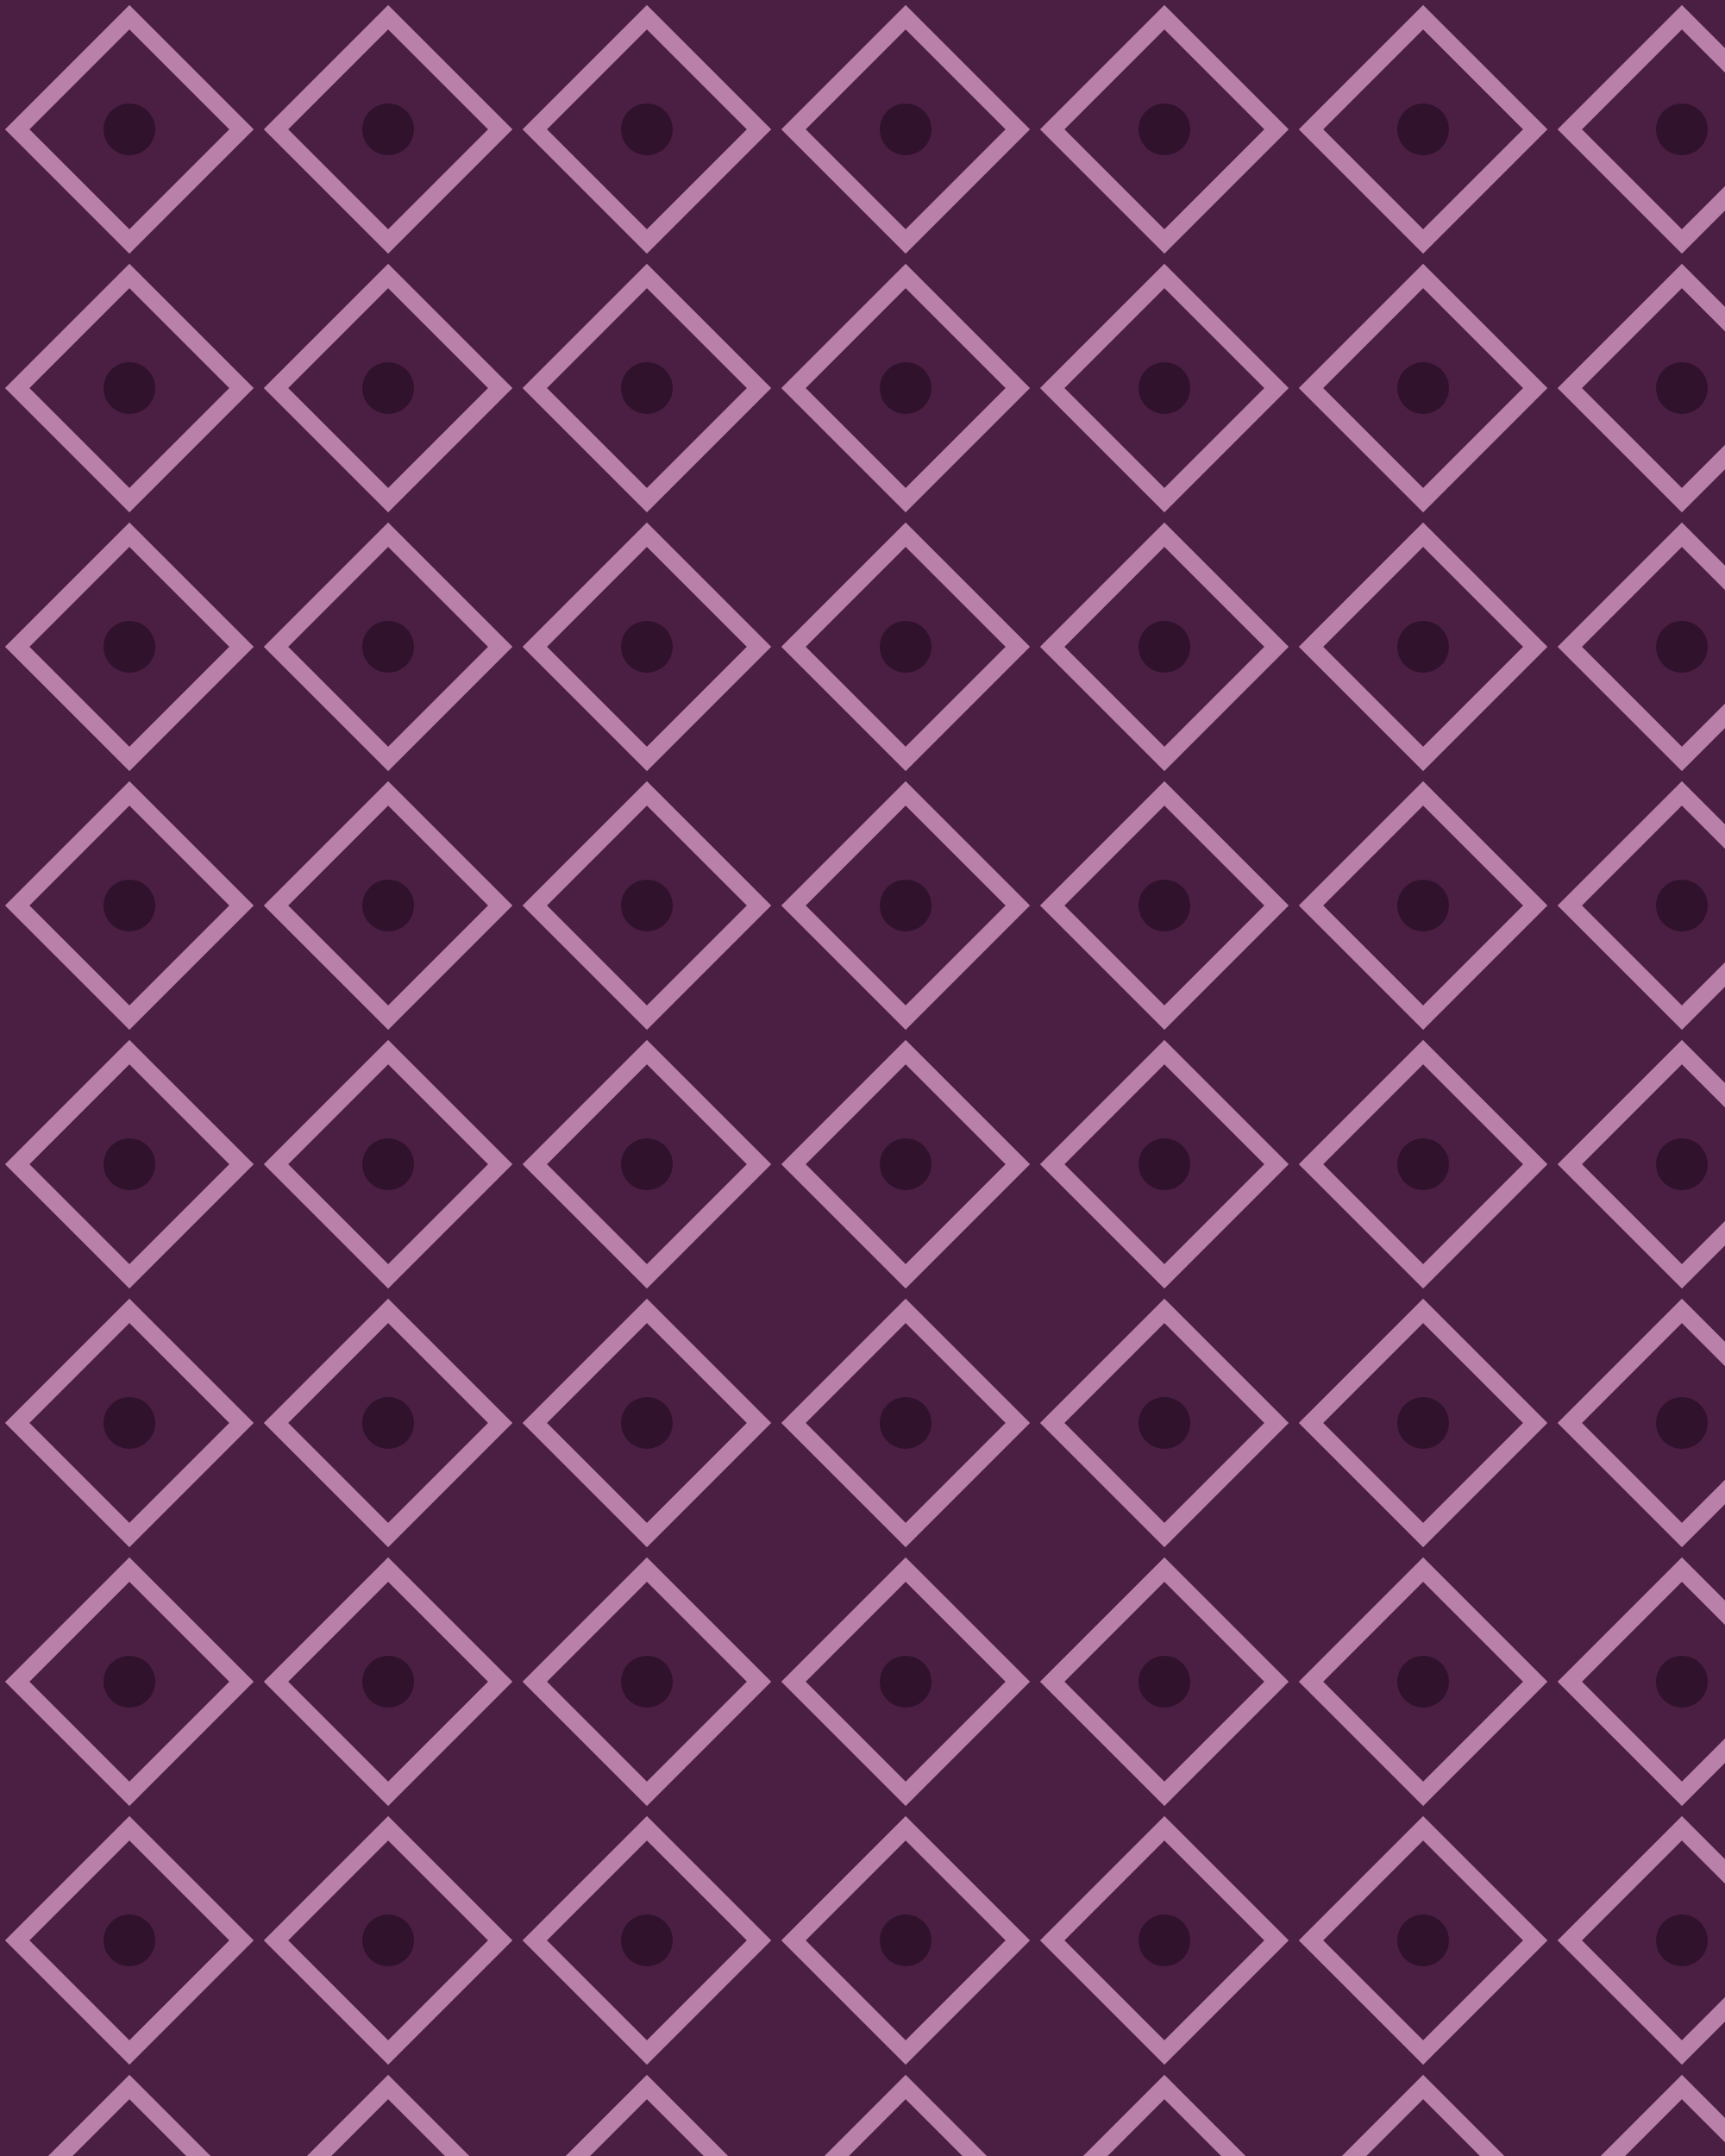
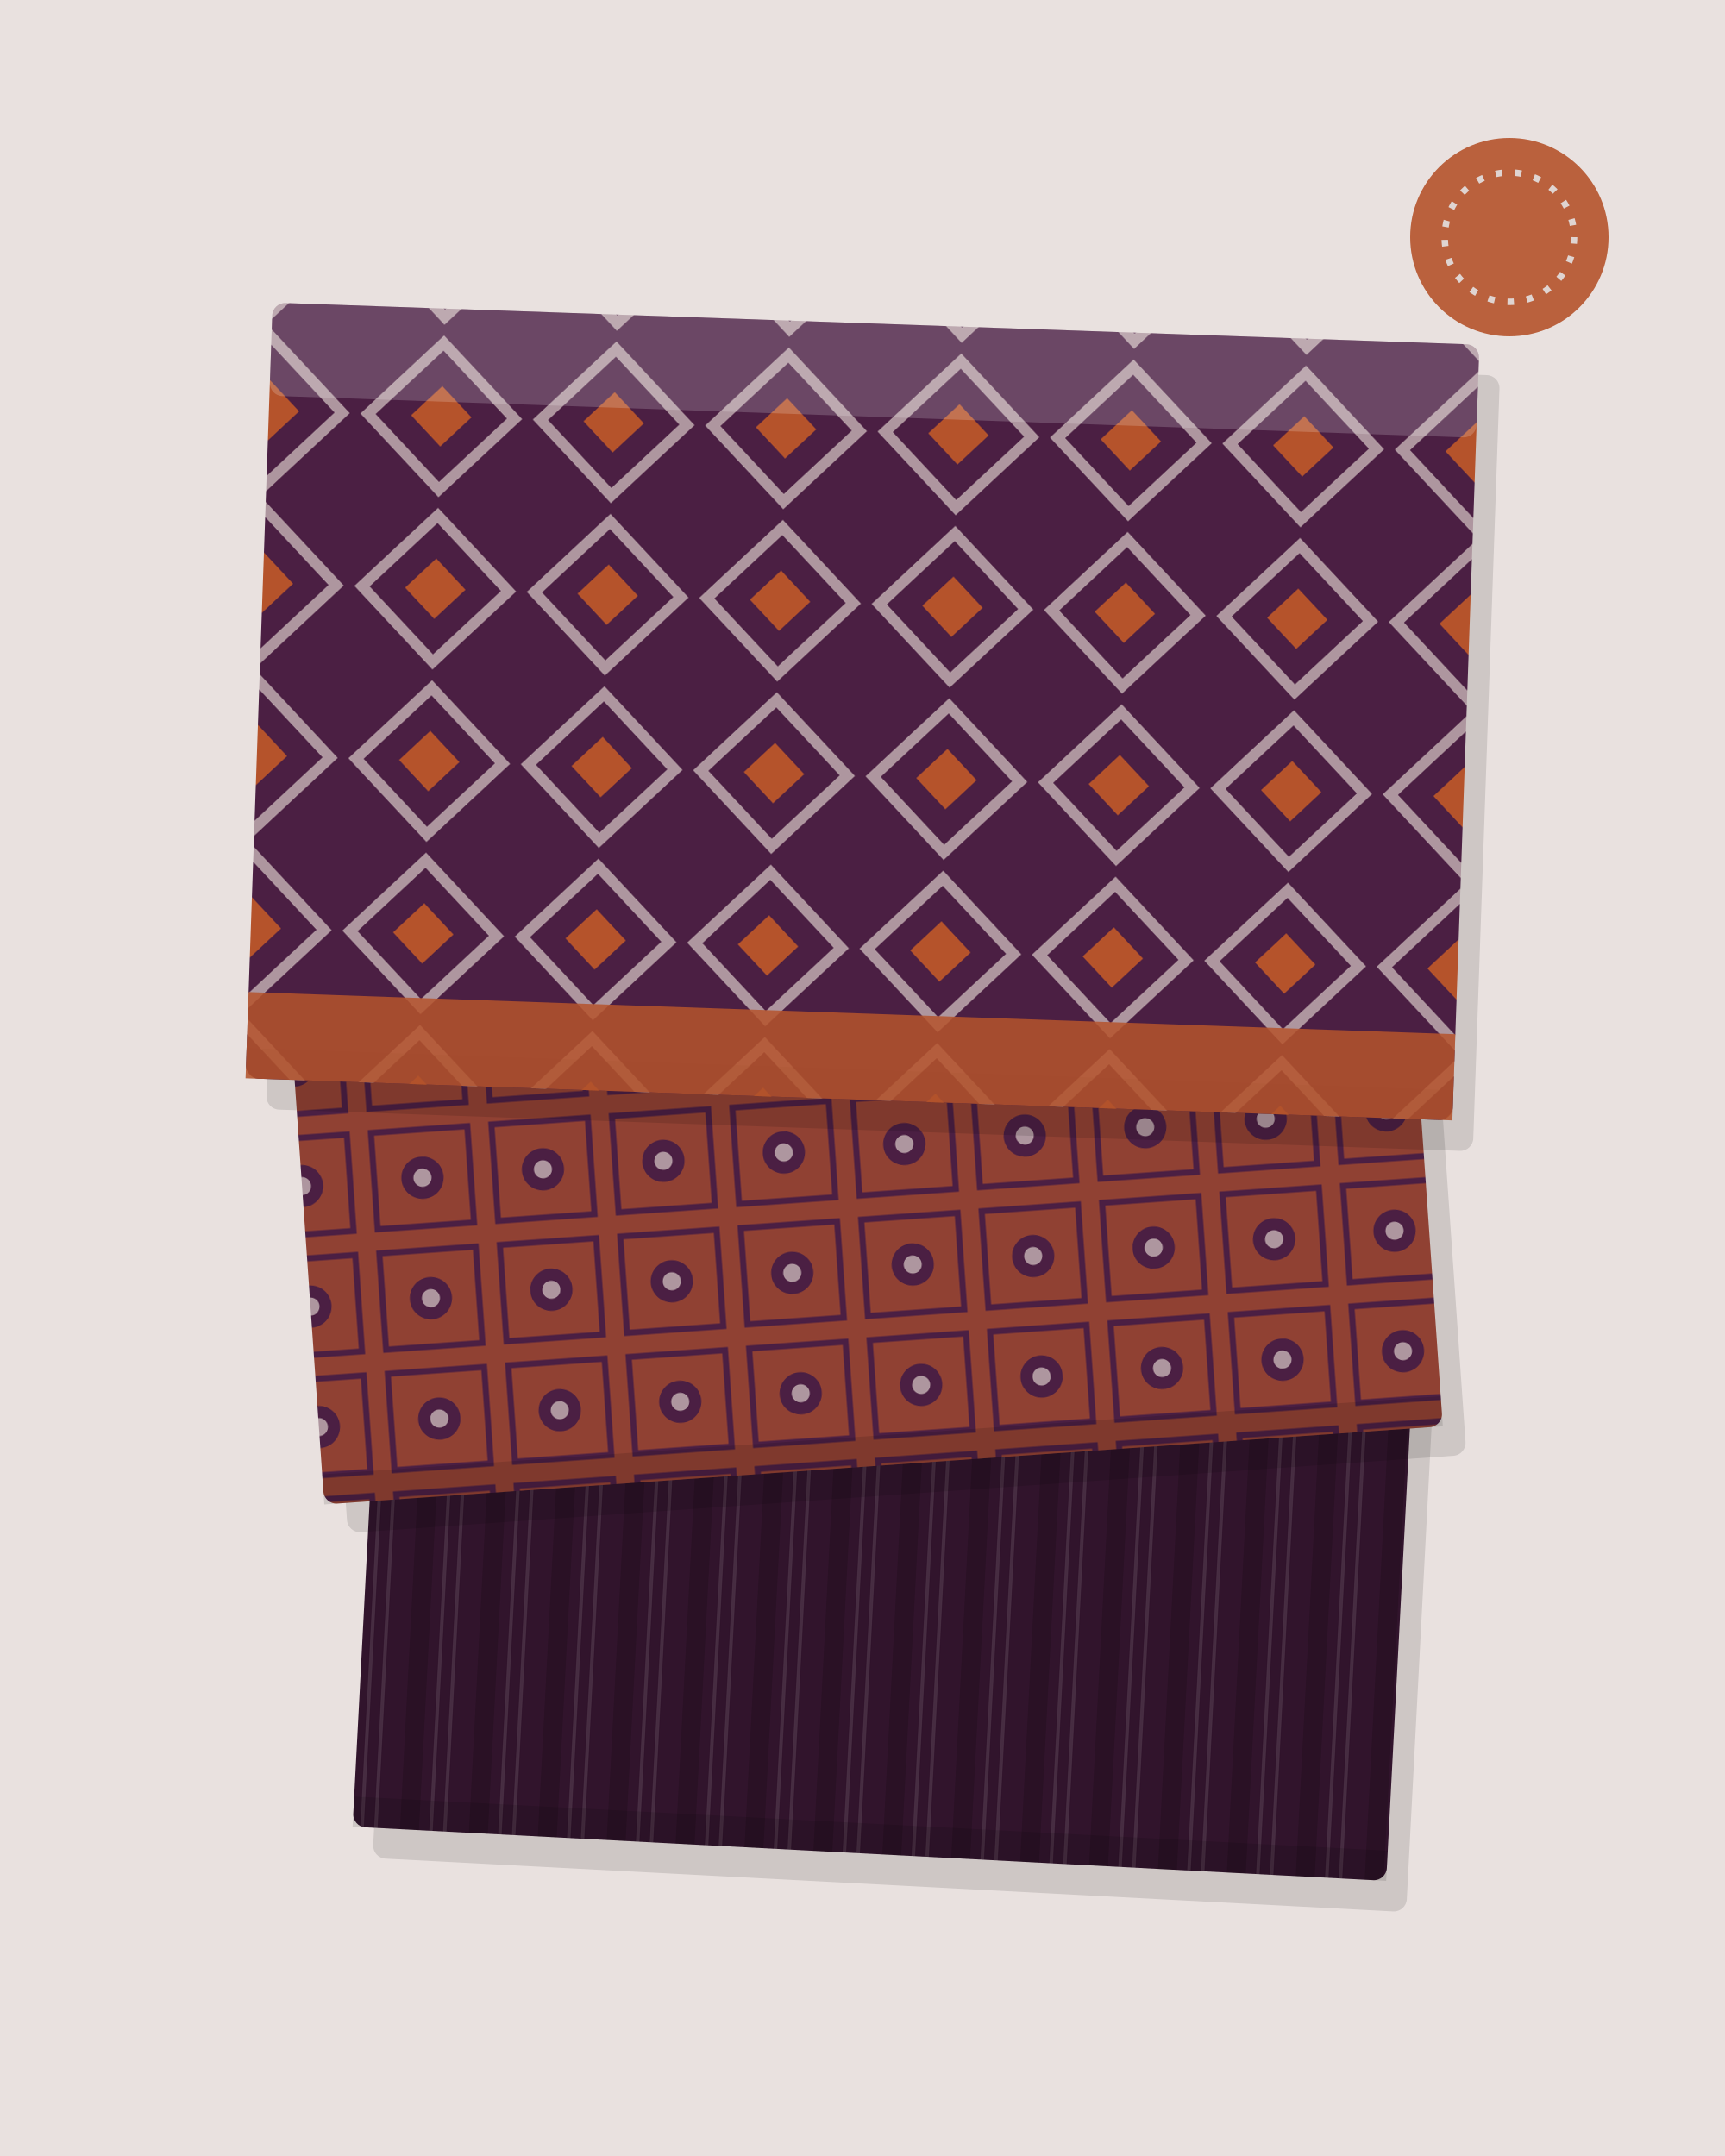
<svg xmlns="http://www.w3.org/2000/svg" viewBox="0 0 800 1000" width="800" height="1000">
  <defs>
-     <pattern id="p" width="60" height="60" patternUnits="userSpaceOnUse">
-       <path d="M30 4 56 30 30 56 4 30Z" fill="none" stroke="#c58cb4" stroke-width="4" />
-       <circle cx="30" cy="30" r="6" fill="#2e1129" />
+     <pattern id="p" width="80" height="80" patternUnits="userSpaceOnUse">
+       <rect width="80" height="80" fill="#4b1f43" />
+       <g transform="scale(1)">
+         <path d="M40 6 74 40 40 74 6 40Z" fill="none" stroke="#ae969f" stroke-width="5" />
+         <path d="M40 26 54 40 40 54 26 40Z" fill="#b5532b" />
+       </g>
+     </pattern>
+     <pattern id="d" width="56" height="56" patternUnits="userSpaceOnUse">
+       <rect width="56" height="56" fill="#904133" />
+       <g transform="scale(0.7)">
+         <rect x="8" y="8" width="64" height="64" fill="none" stroke="#4b1f43" stroke-width="4" />
+         <circle cx="40" cy="40" r="14" fill="#4b1f43" />
+         <circle cx="40" cy="40" r="6" fill="#ae969f" />
+       </g>
+     </pattern>
+     <pattern id="t" width="32" height="32" patternUnits="userSpaceOnUse">
+       <rect width="32" height="32" fill="#31142c" />
+       <g transform="scale(0.4)">
+         <rect width="22" height="80" fill="#2a1125" />
+         <rect x="34" width="4" height="80" fill="#462c41" />
+         <rect x="50" width="4" height="80" fill="#462c41" />
+       </g>
    </pattern>
  </defs>
-   <rect width="800" height="1000" fill="#4b1f43" />
-   <rect width="800" height="1000" fill="url(#p)" transform="scale(2)" opacity="0.9" />
+   <rect width="800" height="1000" fill="#e9e1df" />
+   <g transform="rotate(3 410 730)">
+     <rect x="180" y="614" width="480" height="260" rx="6" fill="#000" opacity=".12" />
+     <rect x="170" y="600" width="480" height="260" rx="6" fill="url(#t)" />
+     <rect x="170" y="600" width="480" height="31.2" rx="6" fill="#fff" opacity=".18" />
+     <rect x="170" y="846" width="480" height="14" fill="#000" opacity=".12" />
+   </g>
+   <g transform="rotate(-4 400 540)">
+     <rect x="150" y="414" width="520" height="280" rx="6" fill="#000" opacity=".12" />
+     <rect x="140" y="400" width="520" height="280" rx="6" fill="url(#d)" />
+     <rect x="140" y="400" width="520" height="33.6" rx="6" fill="#fff" opacity=".18" />
+     <rect x="140" y="666" width="520" height="14" fill="#000" opacity=".12" />
+   </g>
+   <g transform="rotate(2 400 330)">
+     <rect x="130" y="164" width="560" height="360" rx="6" fill="#000" opacity=".12" />
+     <rect x="120" y="150" width="560" height="360" rx="6" fill="url(#p)" />
+     <rect x="120" y="150" width="560" height="43.2" rx="6" fill="#fff" opacity=".18" />
+     <rect x="120" y="496" width="560" height="14" fill="#000" opacity=".12" />
+   </g>
+   <g transform="rotate(2 400 330)">
+     <rect x="120" y="470" width="560" height="40" fill="#b5532b" opacity=".85" />
+   </g>
+   <circle cx="700" cy="110" r="46" fill="#b5532b" opacity=".9" />
+   <circle cx="700" cy="110" r="30" fill="none" stroke="#dfd4d1" stroke-width="3" stroke-dasharray="3 6" />
</svg>
